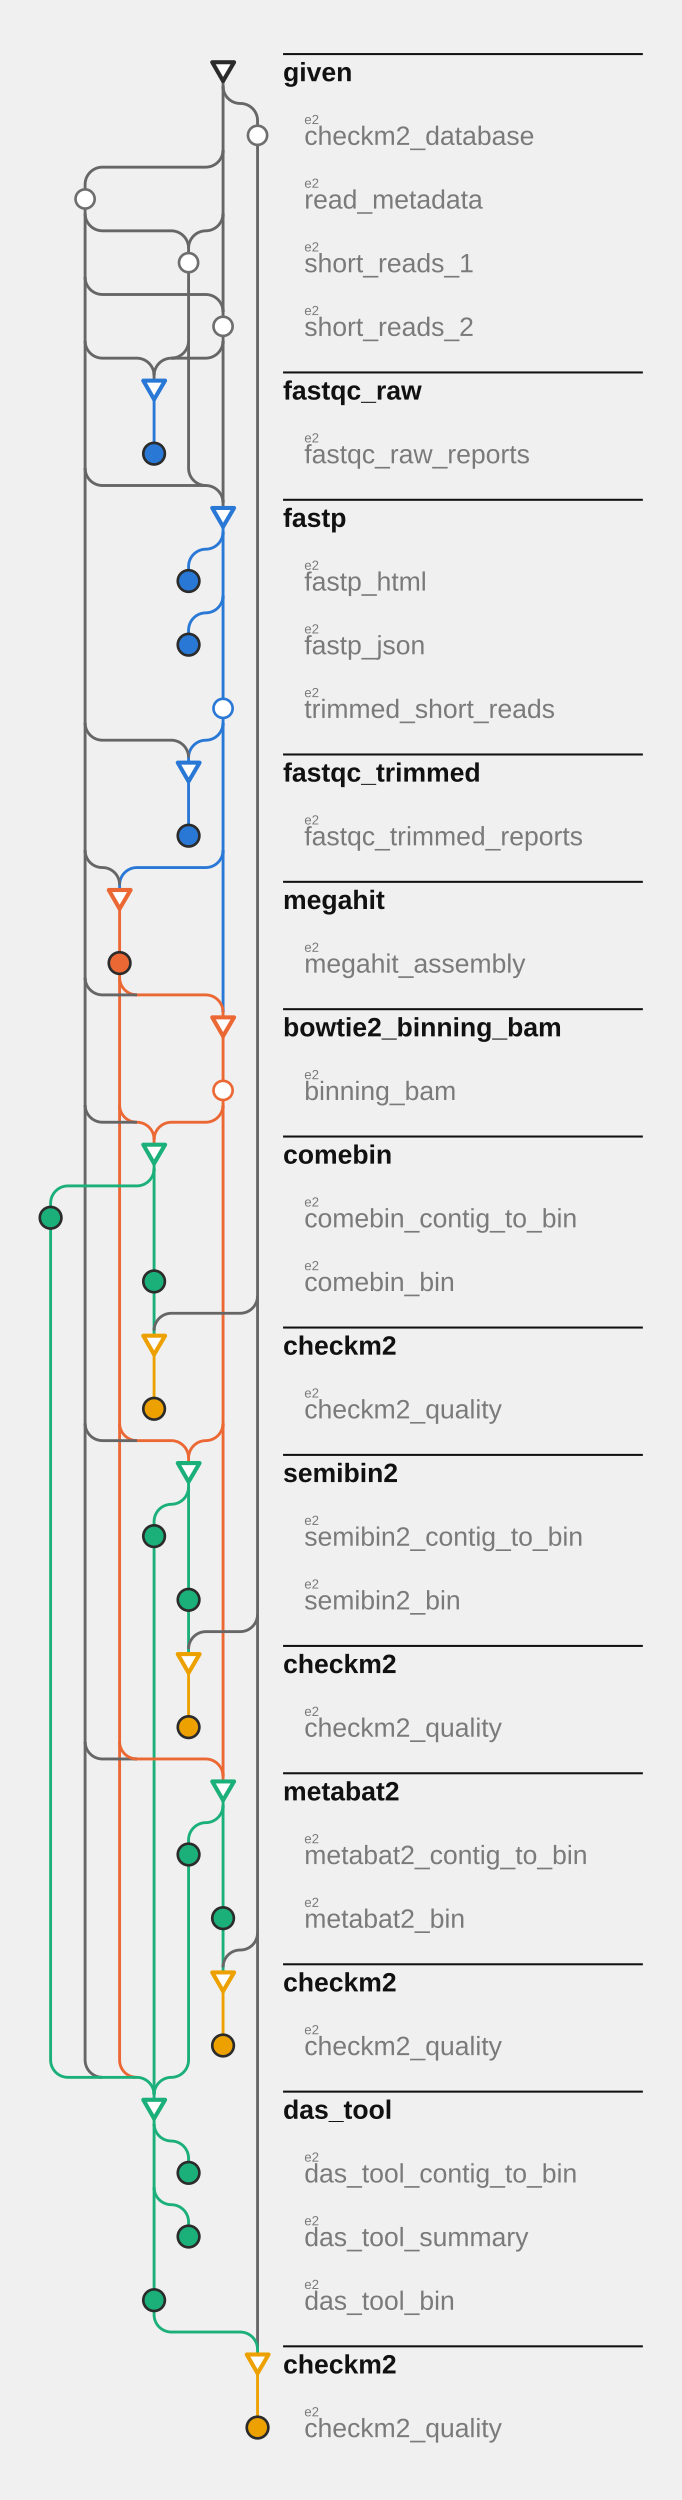
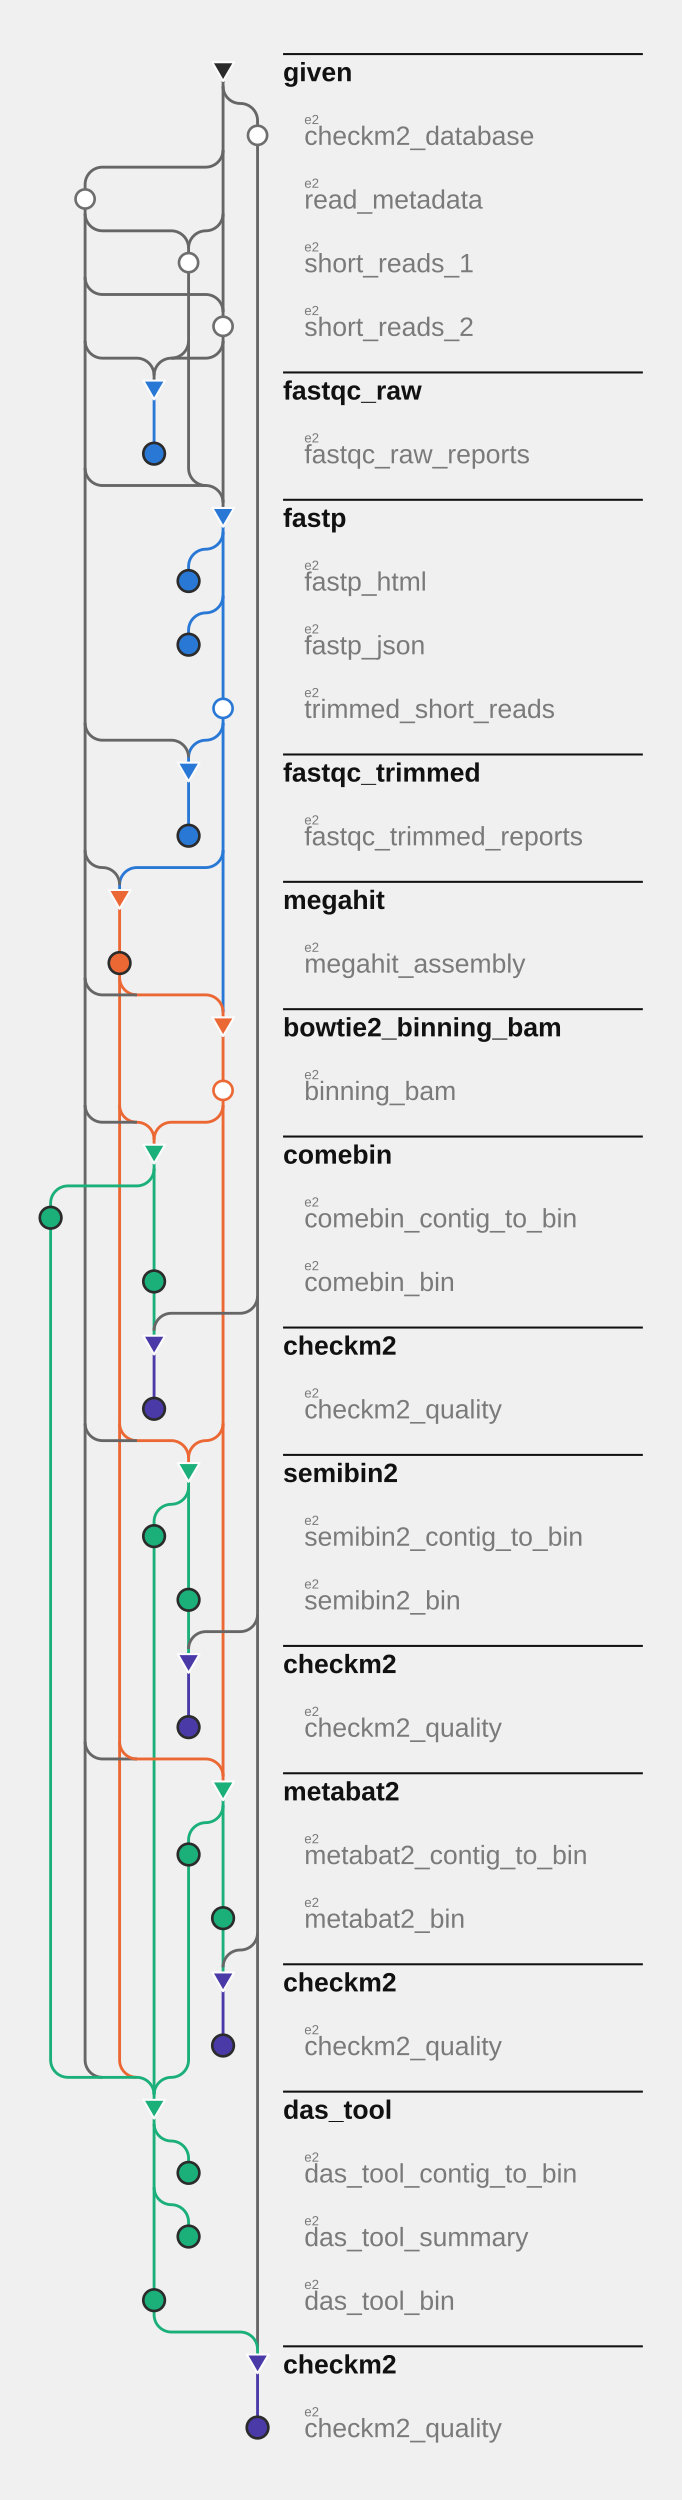
<svg xmlns="http://www.w3.org/2000/svg" width="334" height="1225" viewBox="0 0 334 1225">
  <g fill="none" stroke="#666666" stroke-width="1.4" stroke-linejoin="round" stroke-linecap="butt">
    <path d="M 109.3,39.7 L 109.3,42.2 L 109.3,73.5 L 109.3,104.7 L 109.3,152.8 L 109.3,155.2" />
    <path d="M 109.3,164.6 L 109.3,167.1 L 109.3,246.3 L 109.3,248.9" />
    <path d="M 109.3,258.1 L 109.3,260.6 L 109.3,291.9 L 109.3,342.4" stroke="#2a78d6" />
    <path d="M 109.3,351.8 L 109.3,354.2 L 109.3,416.6 L 109.3,495.9" stroke="#2a78d6" />
    <path d="M 109.3,498.5 L 109.3,495.9 A 8.5,8.5 0 0 0 100.9,487.5 L 67.1,487.5 A 8.5,8.5 0 0 1 58.6,479.1" stroke="#eb6834" />
    <path d="M 109.3,507.7 L 109.3,529.6" stroke="#eb6834" />
    <path d="M 109.3,539.0 L 109.3,541.5 L 109.3,697.5 L 109.3,870.4 L 109.3,872.9" stroke="#eb6834" />
    <path d="M 109.3,882.1 L 109.3,884.6 L 109.3,934.6" stroke="#1baf7a" />
    <path d="M 109.3,945.2 L 109.3,964.0 L 109.3,966.5" stroke="#1baf7a" />
-     <path d="M 109.3,975.7 L 109.3,997.0" stroke="#eda100" />
+     <path d="M 109.3,975.7 L 109.3,997.0" stroke="#4a3aa7" />
    <path d="M 126.2,61.6 L 126.2,59.1 A 8.4,8.4 0 0 0 117.8,50.7 A 8.4,8.4 0 0 1 109.3,42.2" />
    <path d="M 126.2,71.0 L 126.2,635.0 L 126.2,791.0 L 126.2,947.0 L 126.2,1151.2" />
    <path d="M 126.2,1153.7 L 126.2,1151.2 A 8.5,8.5 0 0 0 117.8,1142.7 L 84.0,1142.7 A 8.5,8.5 0 0 1 75.5,1134.2 L 75.5,1132.4" stroke="#1baf7a" />
-     <path d="M 126.2,1162.9 L 126.2,1184.2" stroke="#eda100" />
+     <path d="M 126.2,1162.9 L 126.2,1184.2" stroke="#4a3aa7" />
    <path d="M 41.7,92.8 L 41.7,90.3 A 8.5,8.5 0 0 1 50.2,81.9 L 100.9,81.9 A 8.5,8.5 0 0 0 109.3,73.5" />
    <path d="M 41.7,102.2 L 41.7,104.7 L 41.7,135.8 L 41.7,167.1 L 41.7,229.4 L 41.7,354.2 L 41.7,416.6 L 41.7,479.1 L 41.7,541.5 L 41.7,697.5 L 41.7,853.5 L 41.7,1009.5 A 8.5,8.5 0 0 0 50.2,1017.9" />
    <path d="M 92.4,124.0 L 92.4,121.5 A 8.5,8.5 0 0 1 100.9,113.1 A 8.5,8.5 0 0 0 109.3,104.7" />
    <path d="M 92.4,133.4 L 92.4,167.1 L 92.4,229.4 A 8.5,8.5 0 0 0 100.9,237.9" />
    <path d="M 92.4,279.4 L 92.4,277.6 A 8.5,8.5 0 0 1 100.9,269.1 A 8.5,8.5 0 0 0 109.3,260.6" stroke="#2a78d6" />
    <path d="M 92.4,310.6 L 92.4,308.8 A 8.5,8.5 0 0 1 100.9,300.3 A 8.5,8.5 0 0 0 109.3,291.9" stroke="#2a78d6" />
    <path d="M 92.4,373.7 L 92.4,371.1 A 8.5,8.5 0 0 1 100.9,362.7 A 8.5,8.5 0 0 0 109.3,354.2" stroke="#2a78d6" />
    <path d="M 92.4,382.9 L 92.4,404.2" stroke="#2a78d6" />
    <path d="M 92.4,716.9 L 92.4,714.4 A 8.5,8.5 0 0 0 84.0,705.9 L 67.1,705.9 A 8.5,8.5 0 0 1 58.6,697.5" stroke="#eb6834" />
    <path d="M 92.4,726.1 L 92.4,728.6 L 92.4,778.6" stroke="#1baf7a" />
    <path d="M 92.4,789.2 L 92.4,808.0 L 92.4,810.5" stroke="#1baf7a" />
-     <path d="M 92.4,819.7 L 92.4,841.0" stroke="#eda100" />
+     <path d="M 92.4,819.7 L 92.4,841.0" stroke="#4a3aa7" />
    <path d="M 92.4,903.4 L 92.4,901.5 A 8.5,8.5 0 0 1 100.9,893.1 A 8.5,8.5 0 0 0 109.3,884.6" stroke="#1baf7a" />
    <path d="M 92.4,914.0 L 92.4,1009.5 A 8.5,8.5 0 0 1 84.0,1017.9 A 8.5,8.5 0 0 0 75.5,1026.3" stroke="#1baf7a" />
    <path d="M 92.4,1059.4 L 92.4,1057.5 A 8.5,8.5 0 0 0 84.0,1049.1 A 8.5,8.5 0 0 1 75.5,1040.7" stroke="#1baf7a" />
    <path d="M 92.4,1090.6 L 92.4,1088.8 A 8.5,8.5 0 0 0 84.0,1080.3 A 8.5,8.5 0 0 1 75.5,1071.8" stroke="#1baf7a" />
    <path d="M 75.5,186.5 L 75.5,183.9 A 8.5,8.5 0 0 0 67.1,175.5 L 50.2,175.5 A 8.5,8.5 0 0 1 41.7,167.1" />
    <path d="M 75.5,195.7 L 75.5,217.0" stroke="#2a78d6" />
    <path d="M 75.5,560.9 L 75.5,558.4 A 8.4,8.4 0 0 0 67.1,549.9 A 8.4,8.4 0 0 1 58.6,541.5" stroke="#eb6834" />
    <path d="M 75.5,570.1 L 75.5,572.6 L 75.5,622.6" stroke="#1baf7a" />
    <path d="M 75.5,633.2 L 75.5,652.0 L 75.5,654.5" stroke="#1baf7a" />
-     <path d="M 75.5,663.7 L 75.5,685.0" stroke="#eda100" />
+     <path d="M 75.5,663.7 L 75.5,685.0" stroke="#4a3aa7" />
    <path d="M 75.5,747.4 L 75.5,745.5 A 8.5,8.5 0 0 1 84.0,737.1 A 8.5,8.5 0 0 0 92.4,728.6" stroke="#1baf7a" />
    <path d="M 75.5,758.0 L 75.5,1026.3 L 75.5,1028.9" stroke="#1baf7a" />
    <path d="M 75.5,1038.1 L 75.5,1040.7 L 75.5,1071.8 L 75.5,1121.8" stroke="#1baf7a" />
    <path d="M 58.6,436.1 L 58.6,433.6 A 8.5,8.5 0 0 1 67.1,425.1 L 100.9,425.1 A 8.5,8.5 0 0 0 109.3,416.6" stroke="#2a78d6" />
    <path d="M 58.6,445.3 L 58.6,466.6" stroke="#eb6834" />
    <path d="M 58.6,477.2 L 58.6,479.1 L 58.6,541.5 L 58.6,697.5 L 58.6,853.5 L 58.6,1009.5 A 8.4,8.4 0 0 0 67.1,1017.9" stroke="#eb6834" />
    <path d="M 67.1,487.5 L 50.2,487.5 A 8.5,8.5 0 0 1 41.7,479.1" />
    <path d="M 67.1,549.9 L 50.2,549.9 A 8.5,8.5 0 0 1 41.7,541.5" />
    <path d="M 67.1,705.9 L 50.2,705.9 A 8.5,8.5 0 0 1 41.7,697.5" />
    <path d="M 67.1,861.9 L 50.2,861.9 A 8.5,8.5 0 0 1 41.7,853.5" />
    <path d="M 24.8,591.4 L 24.8,589.5 A 8.5,8.5 0 0 1 33.3,581.1 L 67.1,581.1 A 8.5,8.5 0 0 0 75.5,572.6" stroke="#1baf7a" />
    <path d="M 24.8,602.0 L 24.8,1009.5 A 8.5,8.5 0 0 0 33.3,1017.9 L 50.2,1017.9 L 67.1,1017.9 A 8.5,8.5 0 0 1 75.5,1026.3" stroke="#1baf7a" />
    <path d="M 126.2,635.0 A 8.5,8.5 0 0 1 117.8,643.5 L 84.0,643.5 A 8.5,8.5 0 0 0 75.5,652.0" />
    <path d="M 126.2,791.0 A 8.5,8.5 0 0 1 117.8,799.5 L 100.9,799.5 A 8.5,8.5 0 0 0 92.4,808.0" />
    <path d="M 126.2,947.0 A 8.4,8.4 0 0 1 117.8,955.5 A 8.4,8.4 0 0 0 109.3,964.0" />
    <path d="M 41.7,104.7 A 8.5,8.5 0 0 0 50.2,113.1 L 84.0,113.1 A 8.5,8.5 0 0 1 92.4,121.5" />
    <path d="M 41.7,135.8 A 8.5,8.5 0 0 0 50.2,144.3 L 100.9,144.3 A 8.5,8.5 0 0 1 109.3,152.8" />
    <path d="M 41.7,229.4 A 8.5,8.5 0 0 0 50.2,237.9 L 100.9,237.9 A 8.5,8.5 0 0 1 109.3,246.3" />
    <path d="M 41.7,354.2 A 8.5,8.5 0 0 0 50.2,362.7 L 84.0,362.7 A 8.5,8.5 0 0 1 92.4,371.1" />
    <path d="M 41.7,416.6 A 8.4,8.4 0 0 0 50.2,425.1 A 8.4,8.4 0 0 1 58.6,433.6" />
    <path d="M 109.3,870.4 A 8.5,8.5 0 0 0 100.9,861.9 L 67.1,861.9 A 8.5,8.5 0 0 1 58.6,853.5" stroke="#eb6834" />
    <path d="M 92.4,167.1 A 8.5,8.5 0 0 1 84.0,175.5" />
    <path d="M 75.5,183.9 A 8.5,8.5 0 0 1 84.0,175.5 L 100.9,175.5 A 8.5,8.5 0 0 0 109.3,167.1" />
    <path d="M 109.3,541.5 A 8.5,8.5 0 0 1 100.9,549.9 L 84.0,549.9 A 8.5,8.5 0 0 0 75.5,558.4" stroke="#eb6834" />
    <path d="M 109.3,697.5 A 8.5,8.5 0 0 1 100.9,705.9 A 8.5,8.5 0 0 0 92.4,714.4" stroke="#eb6834" />
  </g>
  <g>
-     <polygon points="104.0,30.5 114.7,30.5 109.3,39.7" fill="#FFFFFF" stroke="#2B2B2B" stroke-width="2.0" stroke-linejoin="round" />
+     <polygon points="104.0,30.5 114.7,30.5 109.3,39.7" fill="#2b2b2b" stroke="#fcfcfd" stroke-width="1.0" stroke-linejoin="round" />
    <line x1="138.7" y1="26.5" x2="315.0" y2="26.5" stroke="#111111" stroke-width="1" />
    <text x="138.7" y="39.8" font-family="Arial" font-size="13" fill="#111111" font-weight="600" text-anchor="start">given</text>
  </g>
  <g>
    <circle cx="126.2" cy="66.3" r="4.7" fill="#FFFFFF" stroke="#6E6E6E" stroke-width="1.3" />
    <text x="149.1" y="60.8" font-family="Arial" font-size="6.5" fill="#7A7A7A" text-anchor="start">e2</text>
    <text x="149.1" y="71.0" font-family="Arial" font-size="13" fill="#7A7A7A" font-weight="normal" text-anchor="start">checkm2_database</text>
  </g>
  <g>
    <circle cx="41.7" cy="97.5" r="4.7" fill="#FFFFFF" stroke="#6E6E6E" stroke-width="1.3" />
    <text x="149.1" y="92.0" font-family="Arial" font-size="6.5" fill="#7A7A7A" text-anchor="start">e2</text>
    <text x="149.1" y="102.2" font-family="Arial" font-size="13" fill="#7A7A7A" font-weight="normal" text-anchor="start">read_metadata</text>
  </g>
  <g>
    <circle cx="92.4" cy="128.7" r="4.7" fill="#FFFFFF" stroke="#6E6E6E" stroke-width="1.3" />
    <text x="149.1" y="123.2" font-family="Arial" font-size="6.5" fill="#7A7A7A" text-anchor="start">e2</text>
    <text x="149.1" y="133.4" font-family="Arial" font-size="13" fill="#7A7A7A" font-weight="normal" text-anchor="start">short_reads_1</text>
  </g>
  <g>
    <circle cx="109.3" cy="159.9" r="4.7" fill="#FFFFFF" stroke="#6E6E6E" stroke-width="1.3" />
    <text x="149.1" y="154.4" font-family="Arial" font-size="6.5" fill="#7A7A7A" text-anchor="start">e2</text>
    <text x="149.1" y="164.6" font-family="Arial" font-size="13" fill="#7A7A7A" font-weight="normal" text-anchor="start">short_reads_2</text>
  </g>
  <g>
-     <polygon points="70.2,186.5 80.9,186.5 75.5,195.7" fill="#FFFFFF" stroke="#2a78d6" stroke-width="2.0" stroke-linejoin="round" />
+     <polygon points="70.2,186.5 80.9,186.5 75.5,195.7" fill="#2a78d6" stroke="#fcfcfd" stroke-width="1.0" stroke-linejoin="round" />
    <line x1="138.7" y1="182.5" x2="315.0" y2="182.5" stroke="#111111" stroke-width="1" />
    <text x="138.7" y="195.8" font-family="Arial" font-size="13" fill="#111111" font-weight="600" text-anchor="start">fastqc_raw</text>
  </g>
  <g>
    <circle cx="75.5" cy="222.3" r="5.3" fill="#2a78d6" stroke="#2B2B2B" stroke-width="1.3" />
    <text x="149.1" y="216.8" font-family="Arial" font-size="6.5" fill="#7A7A7A" text-anchor="start">e2</text>
    <text x="149.1" y="227.0" font-family="Arial" font-size="13" fill="#7A7A7A" font-weight="normal" text-anchor="start">fastqc_raw_reports</text>
  </g>
  <g>
-     <polygon points="104.0,248.9 114.7,248.9 109.3,258.1" fill="#FFFFFF" stroke="#2a78d6" stroke-width="2.0" stroke-linejoin="round" />
+     <polygon points="104.0,248.9 114.7,248.9 109.3,258.1" fill="#2a78d6" stroke="#fcfcfd" stroke-width="1.0" stroke-linejoin="round" />
    <line x1="138.7" y1="244.9" x2="315.0" y2="244.9" stroke="#111111" stroke-width="1" />
    <text x="138.7" y="258.2" font-family="Arial" font-size="13" fill="#111111" font-weight="600" text-anchor="start">fastp</text>
  </g>
  <g>
    <circle cx="92.4" cy="284.7" r="5.3" fill="#2a78d6" stroke="#2B2B2B" stroke-width="1.3" />
    <text x="149.1" y="279.2" font-family="Arial" font-size="6.5" fill="#7A7A7A" text-anchor="start">e2</text>
    <text x="149.1" y="289.4" font-family="Arial" font-size="13" fill="#7A7A7A" font-weight="normal" text-anchor="start">fastp_html</text>
  </g>
  <g>
    <circle cx="92.4" cy="315.9" r="5.3" fill="#2a78d6" stroke="#2B2B2B" stroke-width="1.3" />
    <text x="149.1" y="310.4" font-family="Arial" font-size="6.5" fill="#7A7A7A" text-anchor="start">e2</text>
    <text x="149.1" y="320.6" font-family="Arial" font-size="13" fill="#7A7A7A" font-weight="normal" text-anchor="start">fastp_json</text>
  </g>
  <g>
    <circle cx="109.3" cy="347.1" r="4.7" fill="#FFFFFF" stroke="#2a78d6" stroke-width="1.3" />
    <text x="149.1" y="341.6" font-family="Arial" font-size="6.5" fill="#7A7A7A" text-anchor="start">e2</text>
    <text x="149.1" y="351.8" font-family="Arial" font-size="13" fill="#7A7A7A" font-weight="normal" text-anchor="start">trimmed_short_reads</text>
  </g>
  <g>
-     <polygon points="87.1,373.7 97.8,373.7 92.4,382.9" fill="#FFFFFF" stroke="#2a78d6" stroke-width="2.0" stroke-linejoin="round" />
+     <polygon points="87.1,373.7 97.8,373.7 92.4,382.9" fill="#2a78d6" stroke="#fcfcfd" stroke-width="1.0" stroke-linejoin="round" />
    <line x1="138.7" y1="369.7" x2="315.0" y2="369.7" stroke="#111111" stroke-width="1" />
    <text x="138.7" y="383.0" font-family="Arial" font-size="13" fill="#111111" font-weight="600" text-anchor="start">fastqc_trimmed</text>
  </g>
  <g>
    <circle cx="92.4" cy="409.5" r="5.3" fill="#2a78d6" stroke="#2B2B2B" stroke-width="1.3" />
    <text x="149.1" y="404.0" font-family="Arial" font-size="6.5" fill="#7A7A7A" text-anchor="start">e2</text>
    <text x="149.1" y="414.2" font-family="Arial" font-size="13" fill="#7A7A7A" font-weight="normal" text-anchor="start">fastqc_trimmed_reports</text>
  </g>
  <g>
-     <polygon points="53.3,436.1 64.0,436.1 58.6,445.3" fill="#FFFFFF" stroke="#eb6834" stroke-width="2.0" stroke-linejoin="round" />
+     <polygon points="53.3,436.1 64.0,436.1 58.6,445.3" fill="#eb6834" stroke="#fcfcfd" stroke-width="1.0" stroke-linejoin="round" />
    <line x1="138.7" y1="432.1" x2="315.0" y2="432.1" stroke="#111111" stroke-width="1" />
    <text x="138.7" y="445.4" font-family="Arial" font-size="13" fill="#111111" font-weight="600" text-anchor="start">megahit</text>
  </g>
  <g>
    <circle cx="58.6" cy="471.9" r="5.3" fill="#eb6834" stroke="#2B2B2B" stroke-width="1.3" />
    <text x="149.1" y="466.4" font-family="Arial" font-size="6.5" fill="#7A7A7A" text-anchor="start">e2</text>
    <text x="149.1" y="476.6" font-family="Arial" font-size="13" fill="#7A7A7A" font-weight="normal" text-anchor="start">megahit_assembly</text>
  </g>
  <g>
-     <polygon points="104.0,498.5 114.7,498.5 109.3,507.7" fill="#FFFFFF" stroke="#eb6834" stroke-width="2.0" stroke-linejoin="round" />
+     <polygon points="104.0,498.5 114.7,498.5 109.3,507.7" fill="#eb6834" stroke="#fcfcfd" stroke-width="1.0" stroke-linejoin="round" />
    <line x1="138.7" y1="494.5" x2="315.0" y2="494.5" stroke="#111111" stroke-width="1" />
    <text x="138.7" y="507.8" font-family="Arial" font-size="13" fill="#111111" font-weight="600" text-anchor="start">bowtie2_binning_bam</text>
  </g>
  <g>
    <circle cx="109.3" cy="534.3" r="4.7" fill="#FFFFFF" stroke="#eb6834" stroke-width="1.3" />
    <text x="149.1" y="528.8" font-family="Arial" font-size="6.5" fill="#7A7A7A" text-anchor="start">e2</text>
    <text x="149.1" y="539.0" font-family="Arial" font-size="13" fill="#7A7A7A" font-weight="normal" text-anchor="start">binning_bam</text>
  </g>
  <g>
-     <polygon points="70.2,560.9 80.9,560.9 75.5,570.1" fill="#FFFFFF" stroke="#1baf7a" stroke-width="2.0" stroke-linejoin="round" />
+     <polygon points="70.2,560.9 80.9,560.9 75.5,570.1" fill="#1baf7a" stroke="#fcfcfd" stroke-width="1.0" stroke-linejoin="round" />
    <line x1="138.7" y1="556.9" x2="315.0" y2="556.9" stroke="#111111" stroke-width="1" />
    <text x="138.7" y="570.2" font-family="Arial" font-size="13" fill="#111111" font-weight="600" text-anchor="start">comebin</text>
  </g>
  <g>
    <circle cx="24.8" cy="596.7" r="5.3" fill="#1baf7a" stroke="#2B2B2B" stroke-width="1.3" />
    <text x="149.1" y="591.2" font-family="Arial" font-size="6.5" fill="#7A7A7A" text-anchor="start">e2</text>
    <text x="149.1" y="601.4" font-family="Arial" font-size="13" fill="#7A7A7A" font-weight="normal" text-anchor="start">comebin_contig_to_bin</text>
  </g>
  <g>
    <circle cx="75.5" cy="627.9" r="5.3" fill="#1baf7a" stroke="#2B2B2B" stroke-width="1.3" />
    <text x="149.1" y="622.4" font-family="Arial" font-size="6.5" fill="#7A7A7A" text-anchor="start">e2</text>
    <text x="149.1" y="632.6" font-family="Arial" font-size="13" fill="#7A7A7A" font-weight="normal" text-anchor="start">comebin_bin</text>
  </g>
  <g>
-     <polygon points="70.2,654.5 80.9,654.5 75.5,663.7" fill="#FFFFFF" stroke="#eda100" stroke-width="2.0" stroke-linejoin="round" />
+     <polygon points="70.2,654.5 80.9,654.5 75.5,663.7" fill="#4a3aa7" stroke="#fcfcfd" stroke-width="1.0" stroke-linejoin="round" />
    <line x1="138.7" y1="650.5" x2="315.0" y2="650.5" stroke="#111111" stroke-width="1" />
    <text x="138.7" y="663.8" font-family="Arial" font-size="13" fill="#111111" font-weight="600" text-anchor="start">checkm2</text>
  </g>
  <g>
-     <circle cx="75.5" cy="690.3" r="5.3" fill="#eda100" stroke="#2B2B2B" stroke-width="1.3" />
+     <circle cx="75.5" cy="690.3" r="5.3" fill="#4a3aa7" stroke="#2B2B2B" stroke-width="1.3" />
    <text x="149.1" y="684.8" font-family="Arial" font-size="6.5" fill="#7A7A7A" text-anchor="start">e2</text>
    <text x="149.1" y="695.0" font-family="Arial" font-size="13" fill="#7A7A7A" font-weight="normal" text-anchor="start">checkm2_quality</text>
  </g>
  <g>
-     <polygon points="87.1,716.9 97.8,716.9 92.4,726.1" fill="#FFFFFF" stroke="#1baf7a" stroke-width="2.0" stroke-linejoin="round" />
+     <polygon points="87.1,716.9 97.8,716.9 92.4,726.1" fill="#1baf7a" stroke="#fcfcfd" stroke-width="1.0" stroke-linejoin="round" />
    <line x1="138.7" y1="712.9" x2="315.0" y2="712.9" stroke="#111111" stroke-width="1" />
    <text x="138.7" y="726.2" font-family="Arial" font-size="13" fill="#111111" font-weight="600" text-anchor="start">semibin2</text>
  </g>
  <g>
    <circle cx="75.5" cy="752.7" r="5.3" fill="#1baf7a" stroke="#2B2B2B" stroke-width="1.3" />
    <text x="149.1" y="747.2" font-family="Arial" font-size="6.5" fill="#7A7A7A" text-anchor="start">e2</text>
    <text x="149.1" y="757.4" font-family="Arial" font-size="13" fill="#7A7A7A" font-weight="normal" text-anchor="start">semibin2_contig_to_bin</text>
  </g>
  <g>
    <circle cx="92.4" cy="783.9" r="5.3" fill="#1baf7a" stroke="#2B2B2B" stroke-width="1.3" />
    <text x="149.1" y="778.4" font-family="Arial" font-size="6.5" fill="#7A7A7A" text-anchor="start">e2</text>
    <text x="149.1" y="788.6" font-family="Arial" font-size="13" fill="#7A7A7A" font-weight="normal" text-anchor="start">semibin2_bin</text>
  </g>
  <g>
-     <polygon points="87.1,810.5 97.8,810.5 92.4,819.7" fill="#FFFFFF" stroke="#eda100" stroke-width="2.0" stroke-linejoin="round" />
+     <polygon points="87.1,810.5 97.8,810.5 92.4,819.7" fill="#4a3aa7" stroke="#fcfcfd" stroke-width="1.0" stroke-linejoin="round" />
    <line x1="138.7" y1="806.5" x2="315.0" y2="806.5" stroke="#111111" stroke-width="1" />
    <text x="138.7" y="819.8" font-family="Arial" font-size="13" fill="#111111" font-weight="600" text-anchor="start">checkm2</text>
  </g>
  <g>
-     <circle cx="92.4" cy="846.3" r="5.3" fill="#eda100" stroke="#2B2B2B" stroke-width="1.3" />
+     <circle cx="92.4" cy="846.3" r="5.3" fill="#4a3aa7" stroke="#2B2B2B" stroke-width="1.3" />
    <text x="149.1" y="840.8" font-family="Arial" font-size="6.5" fill="#7A7A7A" text-anchor="start">e2</text>
    <text x="149.1" y="851.0" font-family="Arial" font-size="13" fill="#7A7A7A" font-weight="normal" text-anchor="start">checkm2_quality</text>
  </g>
  <g>
-     <polygon points="104.0,872.9 114.7,872.9 109.3,882.1" fill="#FFFFFF" stroke="#1baf7a" stroke-width="2.0" stroke-linejoin="round" />
+     <polygon points="104.0,872.9 114.7,872.9 109.3,882.1" fill="#1baf7a" stroke="#fcfcfd" stroke-width="1.0" stroke-linejoin="round" />
    <line x1="138.7" y1="868.9" x2="315.0" y2="868.9" stroke="#111111" stroke-width="1" />
    <text x="138.7" y="882.2" font-family="Arial" font-size="13" fill="#111111" font-weight="600" text-anchor="start">metabat2</text>
  </g>
  <g>
    <circle cx="92.4" cy="908.7" r="5.3" fill="#1baf7a" stroke="#2B2B2B" stroke-width="1.3" />
    <text x="149.1" y="903.2" font-family="Arial" font-size="6.5" fill="#7A7A7A" text-anchor="start">e2</text>
    <text x="149.1" y="913.4" font-family="Arial" font-size="13" fill="#7A7A7A" font-weight="normal" text-anchor="start">metabat2_contig_to_bin</text>
  </g>
  <g>
    <circle cx="109.3" cy="939.9" r="5.3" fill="#1baf7a" stroke="#2B2B2B" stroke-width="1.3" />
    <text x="149.1" y="934.4" font-family="Arial" font-size="6.5" fill="#7A7A7A" text-anchor="start">e2</text>
    <text x="149.1" y="944.6" font-family="Arial" font-size="13" fill="#7A7A7A" font-weight="normal" text-anchor="start">metabat2_bin</text>
  </g>
  <g>
-     <polygon points="104.0,966.5 114.7,966.5 109.3,975.7" fill="#FFFFFF" stroke="#eda100" stroke-width="2.0" stroke-linejoin="round" />
+     <polygon points="104.0,966.5 114.7,966.5 109.3,975.7" fill="#4a3aa7" stroke="#fcfcfd" stroke-width="1.0" stroke-linejoin="round" />
    <line x1="138.7" y1="962.5" x2="315.0" y2="962.5" stroke="#111111" stroke-width="1" />
    <text x="138.7" y="975.8" font-family="Arial" font-size="13" fill="#111111" font-weight="600" text-anchor="start">checkm2</text>
  </g>
  <g>
-     <circle cx="109.3" cy="1002.3" r="5.3" fill="#eda100" stroke="#2B2B2B" stroke-width="1.3" />
+     <circle cx="109.3" cy="1002.3" r="5.3" fill="#4a3aa7" stroke="#2B2B2B" stroke-width="1.3" />
    <text x="149.1" y="996.8" font-family="Arial" font-size="6.5" fill="#7A7A7A" text-anchor="start">e2</text>
    <text x="149.1" y="1007.0" font-family="Arial" font-size="13" fill="#7A7A7A" font-weight="normal" text-anchor="start">checkm2_quality</text>
  </g>
  <g>
-     <polygon points="70.2,1028.9 80.9,1028.9 75.5,1038.1" fill="#FFFFFF" stroke="#1baf7a" stroke-width="2.0" stroke-linejoin="round" />
+     <polygon points="70.2,1028.9 80.9,1028.9 75.5,1038.1" fill="#1baf7a" stroke="#fcfcfd" stroke-width="1.0" stroke-linejoin="round" />
    <line x1="138.7" y1="1024.9" x2="315.0" y2="1024.9" stroke="#111111" stroke-width="1" />
    <text x="138.7" y="1038.2" font-family="Arial" font-size="13" fill="#111111" font-weight="600" text-anchor="start">das_tool</text>
  </g>
  <g>
    <circle cx="92.4" cy="1064.7" r="5.3" fill="#1baf7a" stroke="#2B2B2B" stroke-width="1.3" />
    <text x="149.1" y="1059.2" font-family="Arial" font-size="6.5" fill="#7A7A7A" text-anchor="start">e2</text>
    <text x="149.1" y="1069.4" font-family="Arial" font-size="13" fill="#7A7A7A" font-weight="normal" text-anchor="start">das_tool_contig_to_bin</text>
  </g>
  <g>
    <circle cx="92.4" cy="1095.9" r="5.3" fill="#1baf7a" stroke="#2B2B2B" stroke-width="1.3" />
    <text x="149.1" y="1090.4" font-family="Arial" font-size="6.5" fill="#7A7A7A" text-anchor="start">e2</text>
    <text x="149.1" y="1100.6" font-family="Arial" font-size="13" fill="#7A7A7A" font-weight="normal" text-anchor="start">das_tool_summary</text>
  </g>
  <g>
    <circle cx="75.5" cy="1127.1" r="5.3" fill="#1baf7a" stroke="#2B2B2B" stroke-width="1.3" />
    <text x="149.1" y="1121.6" font-family="Arial" font-size="6.5" fill="#7A7A7A" text-anchor="start">e2</text>
    <text x="149.1" y="1131.8" font-family="Arial" font-size="13" fill="#7A7A7A" font-weight="normal" text-anchor="start">das_tool_bin</text>
  </g>
  <g>
-     <polygon points="120.9,1153.7 131.6,1153.7 126.2,1162.9" fill="#FFFFFF" stroke="#eda100" stroke-width="2.0" stroke-linejoin="round" />
+     <polygon points="120.9,1153.7 131.6,1153.7 126.2,1162.9" fill="#4a3aa7" stroke="#fcfcfd" stroke-width="1.0" stroke-linejoin="round" />
    <line x1="138.7" y1="1149.7" x2="315.0" y2="1149.7" stroke="#111111" stroke-width="1" />
    <text x="138.7" y="1163.0" font-family="Arial" font-size="13" fill="#111111" font-weight="600" text-anchor="start">checkm2</text>
  </g>
  <g>
-     <circle cx="126.2" cy="1189.5" r="5.3" fill="#eda100" stroke="#2B2B2B" stroke-width="1.3" />
+     <circle cx="126.2" cy="1189.5" r="5.3" fill="#4a3aa7" stroke="#2B2B2B" stroke-width="1.3" />
    <text x="149.1" y="1184.0" font-family="Arial" font-size="6.5" fill="#7A7A7A" text-anchor="start">e2</text>
    <text x="149.1" y="1194.2" font-family="Arial" font-size="13" fill="#7A7A7A" font-weight="normal" text-anchor="start">checkm2_quality</text>
  </g>
</svg>
